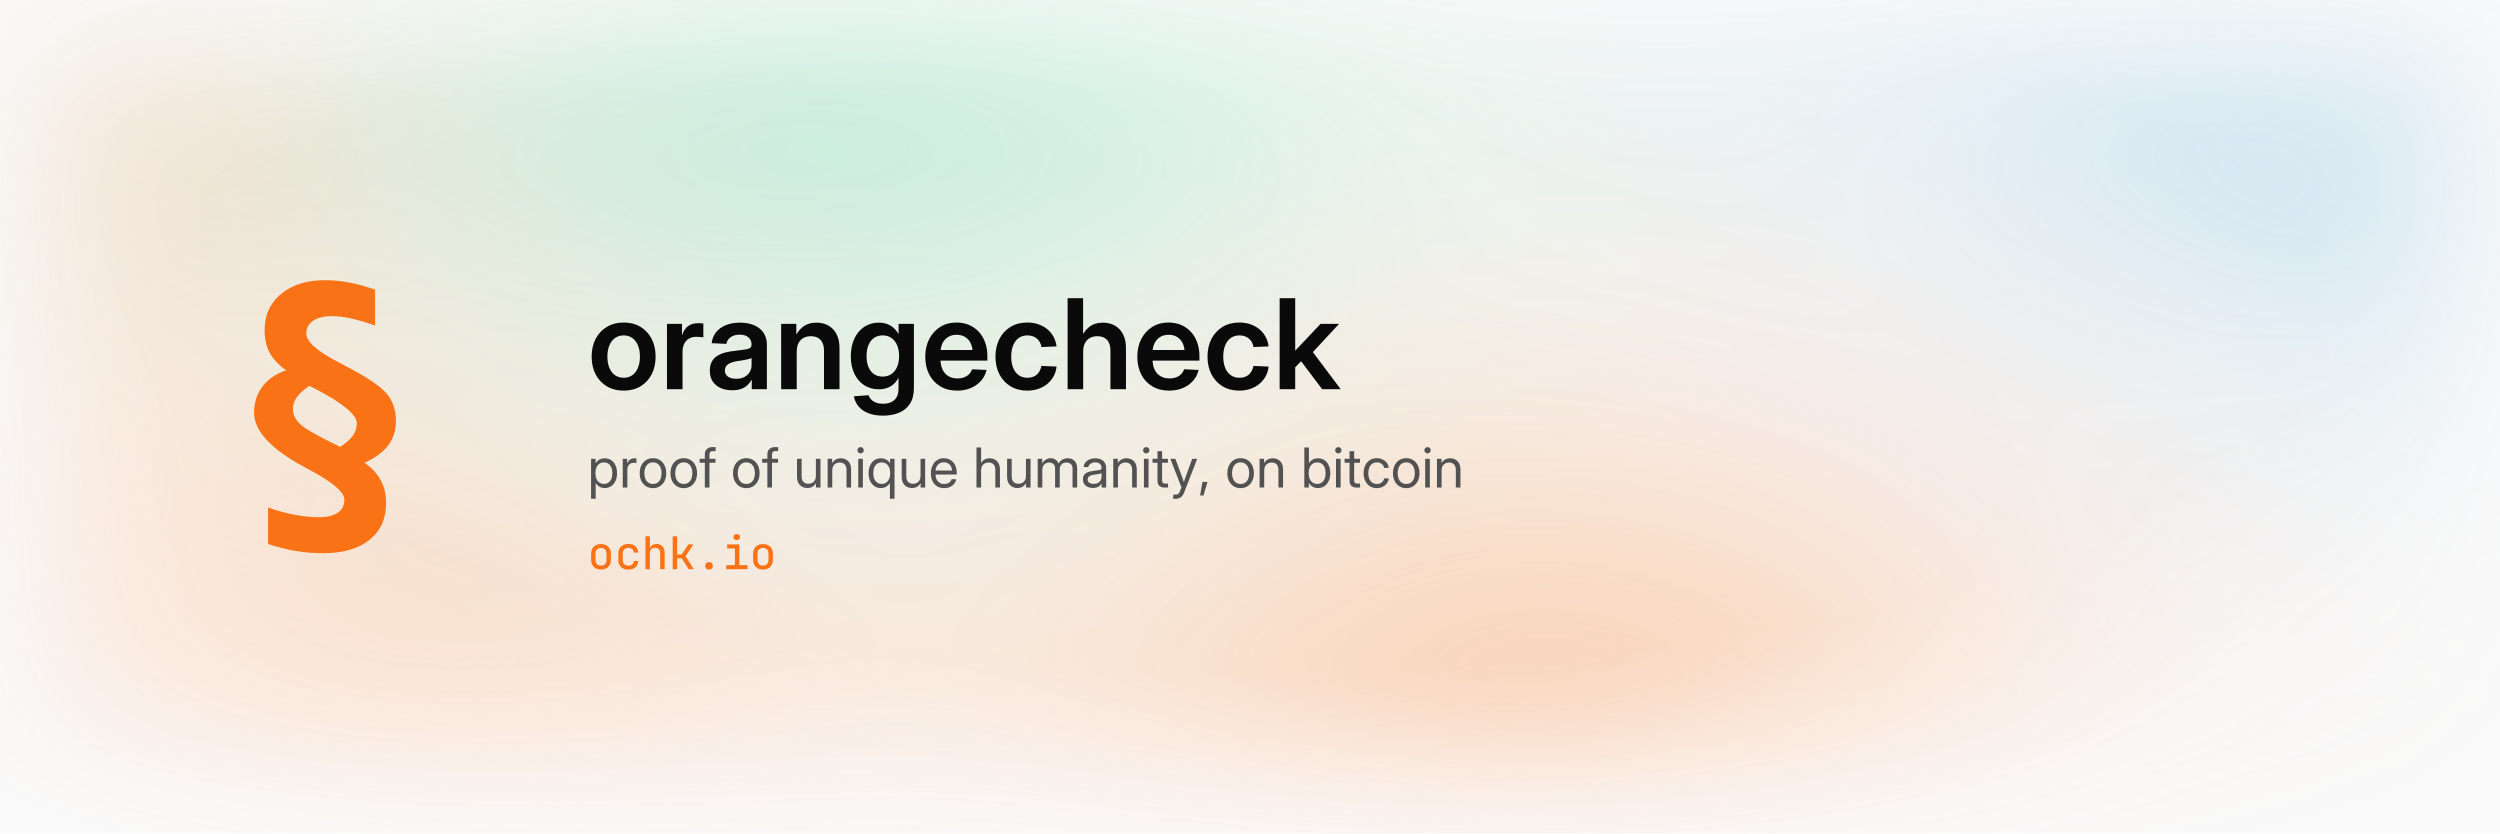
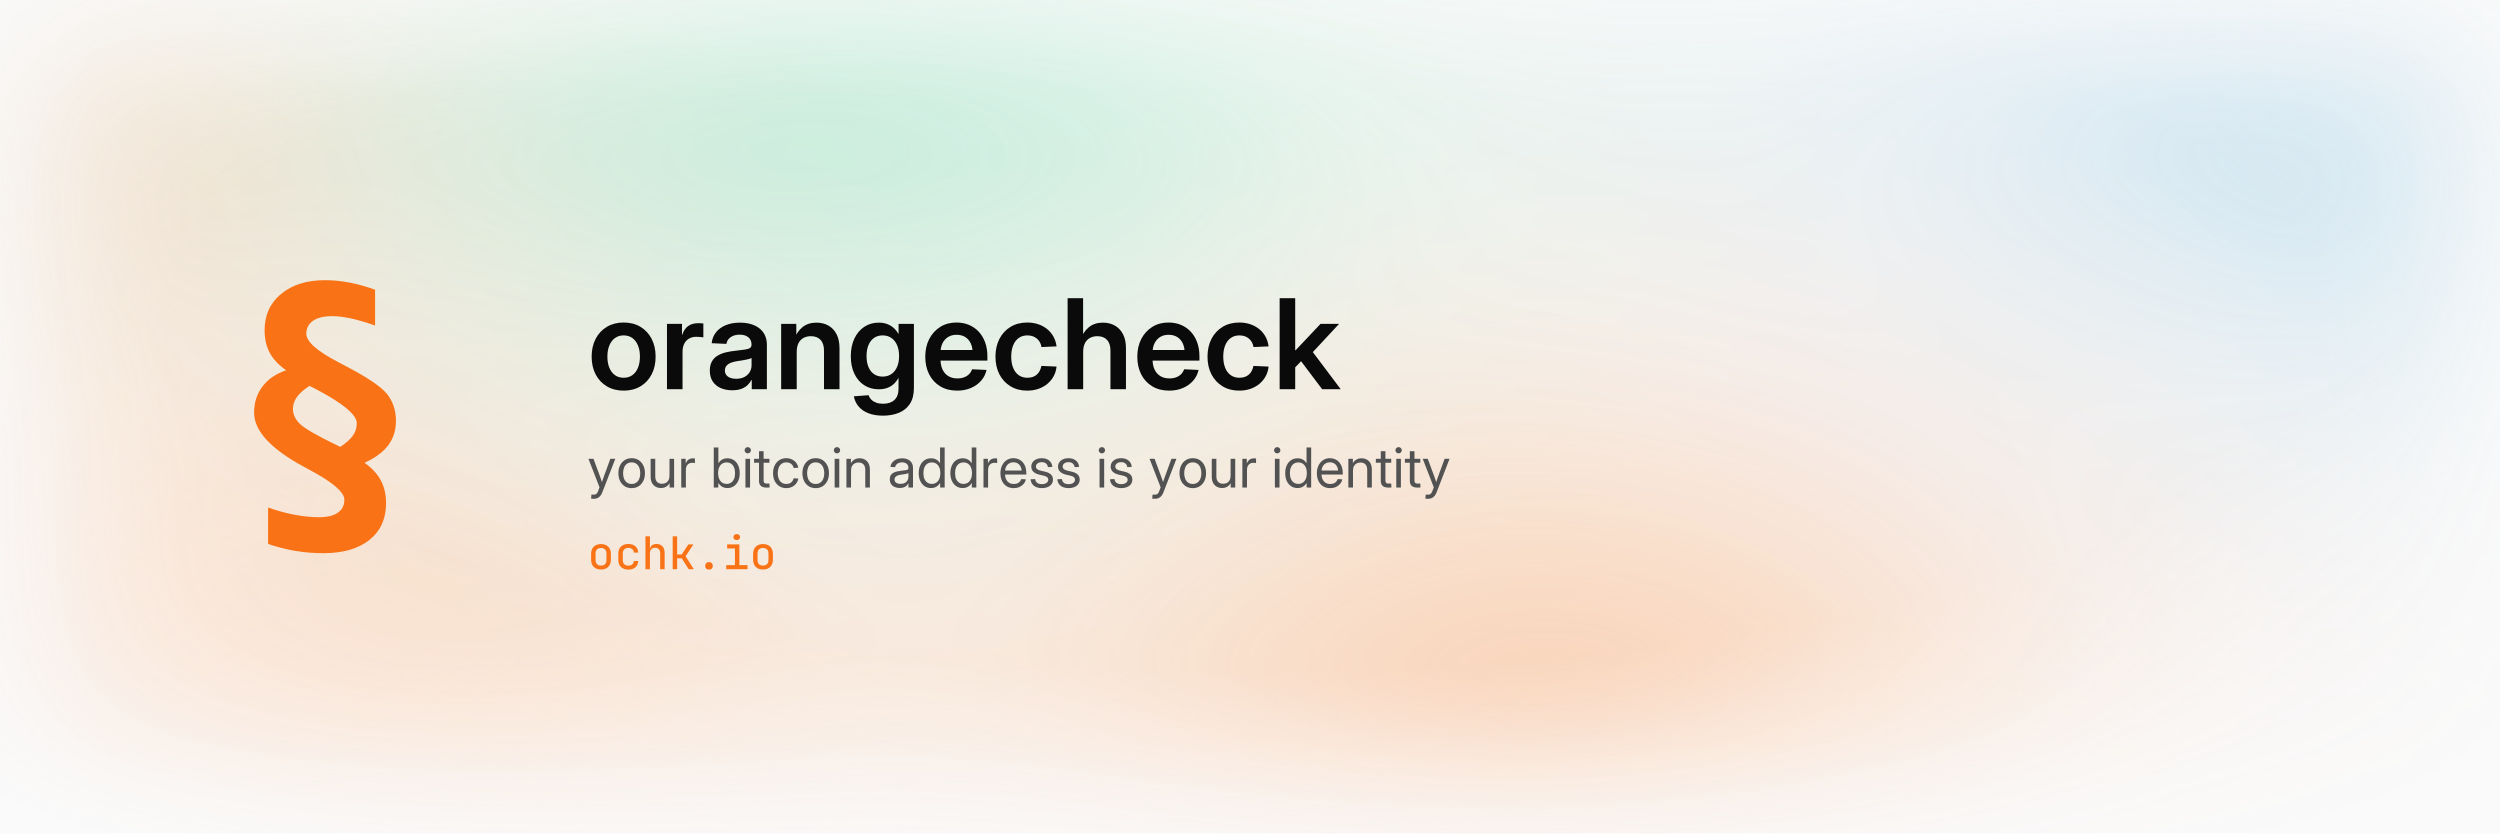
<svg xmlns="http://www.w3.org/2000/svg" width="1500" height="500" viewBox="0 0 1500 500" role="img" aria-label="orangecheck — x-header banner (orangecheck/light)">
  <rect width="1500" height="500" fill="#fafafa" />
  <filter id="aublur" x="-20%" y="-20%" width="140%" height="140%">
    <feGaussianBlur stdDeviation="60.0" />
  </filter>
  <mask id="aumask">
    <rect width="1500" height="500" fill="url(#aufade)" />
  </mask>
  <defs>
    <radialGradient id="au0" cx="50%" cy="50%" r="50%">
      <stop offset="0%" stop-color="#f97316" stop-opacity="0.95" />
      <stop offset="62%" stop-color="#f97316" stop-opacity="0.18" />
      <stop offset="100%" stop-color="#f97316" stop-opacity="0" />
    </radialGradient>
    <radialGradient id="au1" cx="50%" cy="50%" r="50%">
      <stop offset="0%" stop-color="#34c98a" stop-opacity="0.95" />
      <stop offset="62%" stop-color="#34c98a" stop-opacity="0.18" />
      <stop offset="100%" stop-color="#34c98a" stop-opacity="0" />
    </radialGradient>
    <radialGradient id="au2" cx="50%" cy="50%" r="50%">
      <stop offset="0%" stop-color="#3f9fd1" stop-opacity="0.95" />
      <stop offset="62%" stop-color="#3f9fd1" stop-opacity="0.18" />
      <stop offset="100%" stop-color="#3f9fd1" stop-opacity="0" />
    </radialGradient>
    <radialGradient id="au3" cx="50%" cy="50%" r="50%">
      <stop offset="0%" stop-color="#f97316" stop-opacity="0.95" />
      <stop offset="62%" stop-color="#f97316" stop-opacity="0.18" />
      <stop offset="100%" stop-color="#f97316" stop-opacity="0" />
    </radialGradient>
    <radialGradient id="au4" cx="50%" cy="50%" r="50%">
      <stop offset="0%" stop-color="#f97316" stop-opacity="0.95" />
      <stop offset="62%" stop-color="#f97316" stop-opacity="0.18" />
      <stop offset="100%" stop-color="#f97316" stop-opacity="0" />
    </radialGradient>
    <radialGradient id="aufade" cx="50%" cy="38%" r="78%">
      <stop offset="55%" stop-color="#fff" stop-opacity="1" />
      <stop offset="100%" stop-color="#fff" stop-opacity="0" />
    </radialGradient>
  </defs>
  <g opacity="0.4" filter="url(#aublur)" mask="url(#aumask)">
    <ellipse cx="-75.0" cy="-50.0" rx="690.0" ry="475.0" fill="url(#au0)" />
    <ellipse cx="510.0" cy="-25.0" rx="630.0" ry="450.0" fill="url(#au1)" />
    <ellipse cx="1470.0" cy="-40.0" rx="690.0" ry="475.0" fill="url(#au2)" />
    <ellipse cx="930.0" cy="475.0" rx="600.0" ry="425.0" fill="url(#au3)" />
    <ellipse cx="180.0" cy="510.0" rx="630.0" ry="425.0" fill="url(#au4)" />
  </g>
  <g transform="translate(90.0 145.0) scale(0.2051)" fill="#0a0a0a">
    <path d="M518 856Q463 820 438.5 785.5Q414 751 414 711Q414 657 462.5 613.0Q511 569 711 473Q766 509 790.5 543.5Q815 578 815 621Q815 702 550 840ZM930 1460V1235Q845 1265 779.0 1279.5Q713 1294 659 1294Q583 1294 540.5 1265.0Q498 1236 498 1184Q498 1109 701 1004Q720 994 729 989Q943 879 1002.0 808.5Q1061 738 1061 637Q1061 548 1013.5 484.0Q966 420 864 373Q934 323 966.5 261.5Q999 200 999 119Q999 -28 894.5 -111.5Q790 -195 604 -195Q515 -195 429.0 -180.5Q343 -166 258 -137V92Q343 62 424.0 46.5Q505 31 578 31Q655 31 696.0 59.5Q737 88 737 141Q737 211 523 326L512 332L486 346Q170 516 170 688Q170 782 222.0 851.5Q274 921 371 954Q300 1004 268.0 1064.0Q236 1124 236 1206Q236 1348 340.0 1434.0Q444 1520 616 1520Q690 1520 768.5 1505.0Q847 1490 930 1460Z" fill="#f97316" transform="translate(225.3457 820.5434) scale(0.465726 -0.465726)" />
  </g>
  <g fill="#0a0a0a">
    <path transform="translate(352.50 233.50) scale(0.03662 -0.03662)" d="M592 -24Q436 -24 317.50 46Q199 116 133.50 241.50Q68 367 68 533Q68 699 133.50 825Q199 951 317.50 1021.50Q436 1092 592 1092Q750 1092 867.50 1021.50Q985 951 1050.50 825Q1116 699 1116 533Q1116 367 1050.50 241.50Q985 116 867.50 46Q750 -24 592 -24ZM592 187Q676 187 735.50 230Q795 273 827 351Q859 429 859 533Q859 638 827 716Q795 794 735.50 837.50Q676 881 592 881Q510 881 450 837.50Q390 794 358 716Q326 638 326 533Q326 428 358 350.50Q390 273 449.50 230Q509 187 592 187Z" />
    <path transform="translate(395.90 233.50) scale(0.03662 -0.03662)" d="M117 0V1070H363V892H368Q397 984 462 1032.50Q527 1081 629 1081Q653 1081 675.50 1079.50Q698 1078 713 1076V849Q699 852 664.50 855Q630 858 594 858Q531 858 480.50 830Q430 802 401 747Q372 692 372 611V0Z" />
    <path transform="translate(423.29 233.50) scale(0.03662 -0.03662)" d="M438 -18Q332 -18 249.50 18Q167 54 119 125.50Q71 197 71 303Q71 394 105 453.50Q139 513 197.50 548.50Q256 584 331.50 602.50Q407 621 488 629Q586 640 644 648.50Q702 657 728 674Q754 691 754 727V734Q754 782 731 817.50Q708 853 665 873Q622 893 560 893Q498 893 451.50 873Q405 853 377 819Q349 785 343 742L101 753Q113 857 172.50 932Q232 1007 332 1048.50Q432 1090 564 1090Q662 1090 743 1066.50Q824 1043 883 997Q942 951 974 883Q1006 815 1006 726V0H758V150H752Q728 103 687 64.50Q646 26 585 4Q524 -18 438 -18ZM501 170Q583 170 639.50 200.50Q696 231 725.50 281.50Q755 332 755 393V512Q743 503 718.50 496Q694 489 661 482.50Q628 476 591.50 470Q555 464 519 459Q464 451 418.50 433.50Q373 416 345.50 385Q318 354 318 305Q318 263 341 232.50Q364 202 405 186Q446 170 501 170Z" />
    <path transform="translate(464.41 233.50) scale(0.03662 -0.03662)" d="M372 610V0H117V1070H365L366 799H323Q373 941 465.50 1015.50Q558 1090 695 1090Q807 1090 892 1041.50Q977 993 1025 900Q1073 807 1073 671V0H819V631Q819 747 762.50 807.50Q706 868 604 868Q538 868 485 840.50Q432 813 402 755.50Q372 698 372 610Z" />
    <path transform="translate(507.99 233.50) scale(0.03662 -0.03662)" d="M597 -434Q459 -434 358 -395Q257 -356 196.50 -284.50Q136 -213 118 -117L360 -99Q373 -141 405 -172.50Q437 -204 485 -221.50Q533 -239 597 -239Q716 -239 783 -176.50Q850 -114 850 6V179H845Q814 122 768.50 81.50Q723 41 662.50 19.50Q602 -2 526 -2Q391 -2 287.50 65Q184 132 126 254Q68 376 68 539Q68 705 126.50 829Q185 953 288.50 1021.50Q392 1090 526 1090Q601 1090 662 1067.50Q723 1045 769.50 1004Q816 963 847 907H851V1070H1102V21Q1102 -140 1036.50 -240Q971 -340 856.50 -387Q742 -434 597 -434ZM589 206Q672 206 732.50 247Q793 288 826 364Q859 440 859 542Q859 645 826.50 721Q794 797 733 839Q672 881 589 881Q509 881 450 840.50Q391 800 358.50 724.50Q326 649 326 542Q326 436 358.50 360.50Q391 285 450 245.50Q509 206 589 206Z" />
    <path transform="translate(552.67 233.50) scale(0.03662 -0.03662)" d="M590 -24Q430 -24 312.50 47Q195 118 131.50 243.50Q68 369 68 532Q68 696 133 822Q198 948 313 1020Q428 1092 578 1092Q690 1092 782.50 1053.50Q875 1015 943 942.50Q1011 870 1048.50 768Q1086 666 1086 539V468H174V642H958L844 594Q844 685 812.50 751.50Q781 818 722 854.50Q663 891 581 891Q500 891 441 854Q382 817 350 751.50Q318 686 318 598V486Q318 392 351 322Q384 252 446 214Q508 176 595 176Q657 176 705.50 194.50Q754 213 787 247Q820 281 835 326L1072 315Q1050 215 983 138.50Q916 62 815 19Q714 -24 590 -24Z" />
    <path transform="translate(594.79 233.50) scale(0.03662 -0.03662)" d="M589 -24Q433 -24 315.50 46.50Q198 117 133 242.50Q68 368 68 533Q68 698 133 824Q198 950 315.50 1021Q433 1092 589 1092Q687 1092 770 1063.50Q853 1035 916.50 983Q980 931 1019 859.50Q1058 788 1069 701L822 690Q815 733 796 768Q777 803 747.50 828Q718 853 679 867Q640 881 592 881Q507 881 447.50 837.50Q388 794 357 716Q326 638 326 533Q326 429 357 351Q388 273 447.50 230Q507 187 592 187Q641 187 679.50 200.50Q718 214 746.50 239.50Q775 265 793.50 301Q812 337 821 381L1069 370Q1060 283 1021 211.50Q982 140 918.50 87Q855 34 771 5Q687 -24 589 -24Z" />
    <path transform="translate(636.28 233.50) scale(0.03662 -0.03662)" d="M372 610V0H117V1490H371V799H323Q373 941 465.50 1015.50Q558 1090 695 1090Q807 1090 892 1041.50Q977 993 1025 900Q1073 807 1073 671V0H819V631Q819 747 762.50 807.50Q706 868 604 868Q538 868 485 840.50Q432 813 402 755.50Q372 698 372 610Z" />
    <path transform="translate(679.89 233.50) scale(0.03662 -0.03662)" d="M590 -24Q430 -24 312.50 47Q195 118 131.50 243.50Q68 369 68 532Q68 696 133 822Q198 948 313 1020Q428 1092 578 1092Q690 1092 782.50 1053.50Q875 1015 943 942.50Q1011 870 1048.50 768Q1086 666 1086 539V468H174V642H958L844 594Q844 685 812.50 751.50Q781 818 722 854.50Q663 891 581 891Q500 891 441 854Q382 817 350 751.50Q318 686 318 598V486Q318 392 351 322Q384 252 446 214Q508 176 595 176Q657 176 705.50 194.50Q754 213 787 247Q820 281 835 326L1072 315Q1050 215 983 138.50Q916 62 815 19Q714 -24 590 -24Z" />
    <path transform="translate(722.01 233.50) scale(0.03662 -0.03662)" d="M589 -24Q433 -24 315.50 46.50Q198 117 133 242.50Q68 368 68 533Q68 698 133 824Q198 950 315.50 1021Q433 1092 589 1092Q687 1092 770 1063.50Q853 1035 916.50 983Q980 931 1019 859.50Q1058 788 1069 701L822 690Q815 733 796 768Q777 803 747.50 828Q718 853 679 867Q640 881 592 881Q507 881 447.50 837.50Q388 794 357 716Q326 638 326 533Q326 429 357 351Q388 273 447.50 230Q507 187 592 187Q641 187 679.50 200.50Q718 214 746.50 239.50Q775 265 793.50 301Q812 337 821 381L1069 370Q1060 283 1021 211.50Q982 140 918.50 87Q855 34 771 5Q687 -24 589 -24Z" />
    <path transform="translate(763.50 233.50) scale(0.03662 -0.03662)" d="M350 335V637H378L787 1070H1091L600 542H549ZM117 0V1490H372V0ZM813 0 447 486 618 664 1117 0Z" />
  </g>
  <g fill="#525252">
-     <path transform="translate(352.50 292.50) scale(0.01611 -0.01611)" d="M133 -418V1070H301V909H307Q338 961 386 1001.50Q434 1042 498 1065Q562 1088 639 1088Q777 1088 881 1019Q985 950 1042.50 825Q1100 700 1100 534Q1100 369 1042.50 244Q985 119 881 49Q777 -21 639 -21Q562 -21 500.50 2.50Q439 26 391.50 67.50Q344 109 310 163H305V-418ZM613 134Q708 134 778 181.50Q848 229 887 318.50Q926 408 926 535Q926 662 887 751Q848 840 778 887Q708 934 613 934Q514 934 442 884.50Q370 835 332 745.50Q294 656 294 535Q294 415 332.50 324.50Q371 234 442.50 184Q514 134 613 134Z" />
-     <path transform="translate(371.50 292.50) scale(0.01611 -0.01611)" d="M133 0V1070H298V902H304Q333 985 399.50 1035.50Q466 1086 566 1086Q588 1086 609 1084Q630 1082 642 1080V908Q632 911 603 915.50Q574 920 537 920Q474 920 421 891.50Q368 863 336.50 805.50Q305 748 305 661V0Z" />
-     <path transform="translate(382.54 292.50) scale(0.01611 -0.01611)" d="M573 -24Q426 -24 314.50 47Q203 118 141 243Q79 368 79 532Q79 697 141 823Q203 949 314.50 1020.50Q426 1092 573 1092Q722 1092 833 1020.50Q944 949 1006 823Q1068 697 1068 532Q1068 368 1006 243Q944 118 833 47Q722 -24 573 -24ZM573 132Q676 132 747.50 183Q819 234 856.50 324.50Q894 415 894 532Q894 651 856.50 741.50Q819 832 747.50 884Q676 936 573 936Q471 936 399.50 884.50Q328 833 291 742Q254 651 254 532Q254 414 291 324Q328 234 399.50 183Q471 132 573 132Z" />
-     <path transform="translate(401.02 292.50) scale(0.01611 -0.01611)" d="M573 -24Q426 -24 314.50 47Q203 118 141 243Q79 368 79 532Q79 697 141 823Q203 949 314.50 1020.50Q426 1092 573 1092Q722 1092 833 1020.50Q944 949 1006 823Q1068 697 1068 532Q1068 368 1006 243Q944 118 833 47Q722 -24 573 -24ZM573 132Q676 132 747.50 183Q819 234 856.50 324.50Q894 415 894 532Q894 651 856.50 741.50Q819 832 747.50 884Q676 936 573 936Q471 936 399.50 884.50Q328 833 291 742Q254 651 254 532Q254 414 291 324Q328 234 399.50 183Q471 132 573 132Z" />
-     <path transform="translate(419.50 292.50) scale(0.01611 -0.01611)" d="M607 1070V922H16V1070ZM211 0V1249Q211 1330 247.50 1387Q284 1444 349 1475Q414 1506 498 1506Q540 1506 573 1503.50Q606 1501 618 1499L607 1351Q597 1352 567.50 1353.50Q538 1355 515 1355Q445 1355 414 1323Q383 1291 383 1220V0Z" />
-     <path transform="translate(438.54 292.50) scale(0.01611 -0.01611)" d="M573 -24Q426 -24 314.50 47Q203 118 141 243Q79 368 79 532Q79 697 141 823Q203 949 314.50 1020.50Q426 1092 573 1092Q722 1092 833 1020.50Q944 949 1006 823Q1068 697 1068 532Q1068 368 1006 243Q944 118 833 47Q722 -24 573 -24ZM573 132Q676 132 747.50 183Q819 234 856.50 324.50Q894 415 894 532Q894 651 856.50 741.50Q819 832 747.50 884Q676 936 573 936Q471 936 399.50 884.50Q328 833 291 742Q254 651 254 532Q254 414 291 324Q328 234 399.50 183Q471 132 573 132Z" />
-     <path transform="translate(457.03 292.50) scale(0.01611 -0.01611)" d="M607 1070V922H16V1070ZM211 0V1249Q211 1330 247.50 1387Q284 1444 349 1475Q414 1506 498 1506Q540 1506 573 1503.50Q606 1501 618 1499L607 1351Q597 1352 567.50 1353.50Q538 1355 515 1355Q445 1355 414 1323Q383 1291 383 1220V0Z" />
-     <path transform="translate(476.07 292.50) scale(0.01611 -0.01611)" d="M519 -19Q412 -19 324 27.50Q236 74 184.50 168Q133 262 133 402V1070H305V414Q305 279 371.50 209Q438 139 556 139Q634 139 697 170.50Q760 202 797.50 269.50Q835 337 835 440V1070H1007V0H839V259H882Q830 114 737 47.50Q644 -19 519 -19Z" />
-     <path transform="translate(494.44 292.50) scale(0.01611 -0.01611)" d="M305 630V0H133V1070H301V810H258Q310 956 403 1022Q496 1088 621 1088Q729 1088 816.50 1041.50Q904 995 955.50 902Q1007 809 1007 668V0H835V655Q835 791 769 861Q703 931 584 931Q507 931 443.50 899Q380 867 342.50 800.50Q305 734 305 630Z" />
-     <path transform="translate(512.81 292.50) scale(0.01611 -0.01611)" d="M133 0V1070H305V0ZM220 1271Q171 1271 136.50 1305Q102 1339 102 1387Q102 1436 136.50 1470Q171 1504 219 1504Q269 1504 303.50 1470Q338 1436 338 1387Q338 1339 303.50 1305Q269 1271 220 1271Z" />
-     <path transform="translate(519.87 292.50) scale(0.01611 -0.01611)" d="M1046 -418H874V163H869Q836 109 788.50 67.50Q741 26 679.50 2.50Q618 -21 540 -21Q403 -21 298.50 49Q194 119 136.50 244Q79 369 79 534Q79 700 137 825Q195 950 299 1019Q403 1088 541 1088Q619 1088 682.50 1065Q746 1042 794 1001.50Q842 961 872 909H878V1070H1046ZM567 134Q666 134 737.50 184Q809 234 847 324.50Q885 415 885 535Q885 656 847 745.50Q809 835 737.50 884.50Q666 934 567 934Q472 934 401.50 887Q331 840 292.50 751Q254 662 254 535Q254 408 293 318.50Q332 229 402.50 181.50Q473 134 567 134Z" />
-     <path transform="translate(538.87 292.50) scale(0.01611 -0.01611)" d="M519 -19Q412 -19 324 27.50Q236 74 184.50 168Q133 262 133 402V1070H305V414Q305 279 371.50 209Q438 139 556 139Q634 139 697 170.50Q760 202 797.50 269.50Q835 337 835 440V1070H1007V0H839V259H882Q830 114 737 47.50Q644 -19 519 -19Z" />
-     <path transform="translate(557.24 292.50) scale(0.01611 -0.01611)" d="M577 -24Q420 -24 309 47Q198 118 138.50 243.50Q79 369 79 531Q79 695 140.50 821Q202 947 311 1019.50Q420 1092 563 1092Q668 1092 756 1054Q844 1016 908.50 944Q973 872 1008.50 769.50Q1044 667 1044 536V483H176V631H949L873 578Q873 687 835.50 768Q798 849 728.50 893.50Q659 938 563 938Q467 938 397 893Q327 848 288.50 768.50Q250 689 250 585V506Q250 394 289 309.50Q328 225 401 178Q474 131 577 131Q650 131 706.50 153.50Q763 176 800.50 217.50Q838 259 855 314L1026 304Q1005 206 942 132.50Q879 59 785.50 17.50Q692 -24 577 -24Z" />
-     <path transform="translate(583.74 292.50) scale(0.01611 -0.01611)" d="M305 630V0H133V1490H305V810H258Q310 956 403 1022Q496 1088 621 1088Q729 1088 816.50 1041.50Q904 995 955.50 902Q1007 809 1007 668V0H835V655Q835 791 769 861Q703 931 584 931Q507 931 443.50 899Q380 867 342.50 800.50Q305 734 305 630Z" />
-     <path transform="translate(602.11 292.50) scale(0.01611 -0.01611)" d="M519 -19Q412 -19 324 27.50Q236 74 184.50 168Q133 262 133 402V1070H305V414Q305 279 371.50 209Q438 139 556 139Q634 139 697 170.50Q760 202 797.50 269.50Q835 337 835 440V1070H1007V0H839V259H882Q830 114 737 47.50Q644 -19 519 -19Z" />
-     <path transform="translate(620.48 292.50) scale(0.01611 -0.01611)" d="M133 0V1070H301V846H282Q311 926 361.50 980Q412 1034 477 1062Q542 1090 614 1090Q738 1090 822 1018.50Q906 947 927 846H895Q917 915 967 970Q1017 1025 1089.50 1057.50Q1162 1090 1250 1090Q1347 1090 1427 1048Q1507 1006 1554.50 921Q1602 836 1602 706V0H1430V705Q1430 827 1361 879.50Q1292 932 1201 932Q1125 932 1069.50 900Q1014 868 984 812.50Q954 757 954 685V0H781V723Q781 817 718 874.50Q655 932 559 932Q493 932 435 901Q377 870 341 809Q305 748 305 657V0Z" />
-     <path transform="translate(648.44 292.50) scale(0.01611 -0.01611)" d="M453 -18Q348 -18 264 19Q180 56 131 128.50Q82 201 82 307Q82 399 118 457Q154 515 214.50 547.50Q275 580 351 597Q427 614 506 624Q606 638 665.50 645Q725 652 750.50 668.50Q776 685 776 725V734Q776 795 749 840Q722 885 669.50 911Q617 937 542 937Q468 937 411 912Q354 887 320.50 846Q287 805 279 756L106 768Q120 866 179 937.50Q238 1009 331.50 1048.50Q425 1088 541 1088Q625 1088 699 1066Q773 1044 828.50 999Q884 954 915.50 887Q947 820 947 730V0H777V150H771Q752 112 714 73Q676 34 612.50 8Q549 -18 453 -18ZM479 135Q582 135 648 173Q714 211 745 271.50Q776 332 776 401V538Q766 528 737 519.50Q708 511 667.50 503.50Q627 496 582.50 489Q538 482 498 477Q436 469 381 449.50Q326 430 292 394Q258 358 258 297Q258 246 285 210Q312 174 362 154.50Q412 135 479 135Z" />
-     <path transform="translate(665.84 292.50) scale(0.01611 -0.01611)" d="M305 630V0H133V1070H301V810H258Q310 956 403 1022Q496 1088 621 1088Q729 1088 816.50 1041.50Q904 995 955.50 902Q1007 809 1007 668V0H835V655Q835 791 769 861Q703 931 584 931Q507 931 443.50 899Q380 867 342.50 800.50Q305 734 305 630Z" />
-     <path transform="translate(684.21 292.50) scale(0.01611 -0.01611)" d="M133 0V1070H305V0ZM220 1271Q171 1271 136.50 1305Q102 1339 102 1387Q102 1436 136.50 1470Q171 1504 219 1504Q269 1504 303.50 1470Q338 1436 338 1387Q338 1339 303.50 1305Q269 1271 220 1271Z" />
-     <path transform="translate(691.27 292.50) scale(0.01611 -0.01611)" d="M589 1070V922H16V1070ZM200 1353H372V264Q372 199 398.50 172.50Q425 146 491 146Q513 146 539.50 147Q566 148 588 149L596 1Q570 -1 538 -2Q506 -3 478 -3Q340 -3 270 60Q200 123 200 246Z" />
-     <path transform="translate(701.64 292.50) scale(0.01611 -0.01611)" d="M135 -415 146 -264 231 -265Q269 -268 298.50 -256Q328 -244 352.50 -214Q377 -184 396 -132L448 6L35 1070H222L452 450Q483 367 510 285.50Q537 204 563 123H513Q539 204 566.50 286Q594 368 624 450L851 1070H1036L548 -190Q518 -265 474 -316Q430 -367 372.50 -393.50Q315 -420 246 -420Q215 -420 187 -418.50Q159 -417 135 -415Z" />
-     <path transform="translate(718.90 292.50) scale(0.01611 -0.01611)" d="M72 -298 160 208H347L199 -298Z" />
-     <path transform="translate(735.13 292.50) scale(0.01611 -0.01611)" d="M573 -24Q426 -24 314.50 47Q203 118 141 243Q79 368 79 532Q79 697 141 823Q203 949 314.50 1020.50Q426 1092 573 1092Q722 1092 833 1020.50Q944 949 1006 823Q1068 697 1068 532Q1068 368 1006 243Q944 118 833 47Q722 -24 573 -24ZM573 132Q676 132 747.50 183Q819 234 856.50 324.50Q894 415 894 532Q894 651 856.50 741.50Q819 832 747.50 884Q676 936 573 936Q471 936 399.50 884.50Q328 833 291 742Q254 651 254 532Q254 414 291 324Q328 234 399.50 183Q471 132 573 132Z" />
-     <path transform="translate(753.61 292.50) scale(0.01611 -0.01611)" d="M305 630V0H133V1070H301V810H258Q310 956 403 1022Q496 1088 621 1088Q729 1088 816.50 1041.50Q904 995 955.50 902Q1007 809 1007 668V0H835V655Q835 791 769 861Q703 931 584 931Q507 931 443.50 899Q380 867 342.50 800.50Q305 734 305 630Z" />
-     <path transform="translate(780.45 292.50) scale(0.01611 -0.01611)" d="M639 -21Q562 -21 499.50 2.50Q437 26 389 67.50Q341 109 307 163H301V0H133V1490H305V909H310Q341 961 388 1001.50Q435 1042 498.50 1065Q562 1088 639 1088Q777 1088 881 1019Q985 950 1042.50 825Q1100 700 1100 534Q1100 369 1042.50 244Q985 119 881 49Q777 -21 639 -21ZM613 134Q708 134 778 181.50Q848 229 887 318.50Q926 408 926 535Q926 662 887 751Q848 840 778 887Q708 934 613 934Q514 934 442 884.50Q370 835 332 745.50Q294 656 294 535Q294 415 332.50 324.50Q371 234 442.50 184Q514 134 613 134Z" />
-     <path transform="translate(799.45 292.50) scale(0.01611 -0.01611)" d="M133 0V1070H305V0ZM220 1271Q171 1271 136.50 1305Q102 1339 102 1387Q102 1436 136.50 1470Q171 1504 219 1504Q269 1504 303.50 1470Q338 1436 338 1387Q338 1339 303.50 1305Q269 1271 220 1271Z" />
-     <path transform="translate(806.51 292.50) scale(0.01611 -0.01611)" d="M589 1070V922H16V1070ZM200 1353H372V264Q372 199 398.50 172.50Q425 146 491 146Q513 146 539.50 147Q566 148 588 149L596 1Q570 -1 538 -2Q506 -3 478 -3Q340 -3 270 60Q200 123 200 246Z" />
-     <path transform="translate(816.88 292.50) scale(0.01611 -0.01611)" d="M573 -24Q426 -24 314.50 47Q203 118 141 243Q79 368 79 532Q79 697 141 823Q203 949 314.50 1020.50Q426 1092 573 1092Q661 1092 736.50 1065.50Q812 1039 871 992Q930 945 968 880Q1006 815 1020 737L848 726Q838 772 815.50 810.50Q793 849 758 877Q723 905 677 920.50Q631 936 573 936Q471 936 399.50 884.50Q328 833 291 742Q254 651 254 532Q254 414 291 324Q328 234 399.50 183Q471 132 573 132Q632 132 677.50 147Q723 162 756 190Q789 218 812 257Q835 296 847 344L1021 333Q1008 256 969.50 190.50Q931 125 871.50 77Q812 29 736.50 2.50Q661 -24 573 -24Z" />
-     <path transform="translate(834.50 292.50) scale(0.01611 -0.01611)" d="M573 -24Q426 -24 314.50 47Q203 118 141 243Q79 368 79 532Q79 697 141 823Q203 949 314.50 1020.50Q426 1092 573 1092Q722 1092 833 1020.50Q944 949 1006 823Q1068 697 1068 532Q1068 368 1006 243Q944 118 833 47Q722 -24 573 -24ZM573 132Q676 132 747.50 183Q819 234 856.50 324.50Q894 415 894 532Q894 651 856.50 741.50Q819 832 747.50 884Q676 936 573 936Q471 936 399.50 884.50Q328 833 291 742Q254 651 254 532Q254 414 291 324Q328 234 399.50 183Q471 132 573 132Z" />
-     <path transform="translate(852.98 292.50) scale(0.01611 -0.01611)" d="M133 0V1070H305V0ZM220 1271Q171 1271 136.50 1305Q102 1339 102 1387Q102 1436 136.50 1470Q171 1504 219 1504Q269 1504 303.50 1470Q338 1436 338 1387Q338 1339 303.50 1305Q269 1271 220 1271Z" />
-     <path transform="translate(860.04 292.50) scale(0.01611 -0.01611)" d="M305 630V0H133V1070H301V810H258Q310 956 403 1022Q496 1088 621 1088Q729 1088 816.50 1041.50Q904 995 955.50 902Q1007 809 1007 668V0H835V655Q835 791 769 861Q703 931 584 931Q507 931 443.50 899Q380 867 342.50 800.50Q305 734 305 630Z" />
+     <path transform="translate(352.50 292.50) scale(0.01611 -0.01611)" d="M135 -415 146 -264 231 -265Q269 -268 298.50 -256Q328 -244 352.50 -214Q377 -184 396 -132L448 6L35 1070H222L452 450Q483 367 510 285.50Q537 204 563 123H513Q539 204 566.50 286Q594 368 624 450L851 1070H1036L548 -190Q518 -265 474 -316Q430 -367 372.50 -393.50Q315 -420 246 -420Q215 -420 187 -418.50Q159 -417 135 -415Z" />
+     <path transform="translate(369.76 292.50) scale(0.01611 -0.01611)" d="M573 -24Q426 -24 314.50 47Q203 118 141 243Q79 368 79 532Q79 697 141 823Q203 949 314.50 1020.50Q426 1092 573 1092Q722 1092 833 1020.50Q944 949 1006 823Q1068 697 1068 532Q1068 368 1006 243Q944 118 833 47Q722 -24 573 -24ZM573 132Q676 132 747.50 183Q819 234 856.50 324.50Q894 415 894 532Q894 651 856.50 741.50Q819 832 747.50 884Q676 936 573 936Q471 936 399.50 884.50Q328 833 291 742Q254 651 254 532Q254 414 291 324Q328 234 399.50 183Q471 132 573 132Z" />
+     <path transform="translate(388.24 292.50) scale(0.01611 -0.01611)" d="M519 -19Q412 -19 324 27.50Q236 74 184.50 168Q133 262 133 402V1070H305V414Q305 279 371.50 209Q438 139 556 139Q634 139 697 170.50Q760 202 797.50 269.50Q835 337 835 440V1070H1007V0H839V259H882Q830 114 737 47.50Q644 -19 519 -19Z" />
+     <path transform="translate(406.61 292.50) scale(0.01611 -0.01611)" d="M133 0V1070H298V902H304Q333 985 399.50 1035.50Q466 1086 566 1086Q588 1086 609 1084Q630 1082 642 1080V908Q632 911 603 915.50Q574 920 537 920Q474 920 421 891.50Q368 863 336.50 805.50Q305 748 305 661V0Z" />
+     <path transform="translate(426.12 292.50) scale(0.01611 -0.01611)" d="M639 -21Q562 -21 499.50 2.50Q437 26 389 67.50Q341 109 307 163H301V0H133V1490H305V909H310Q341 961 388 1001.50Q435 1042 498.50 1065Q562 1088 639 1088Q777 1088 881 1019Q985 950 1042.50 825Q1100 700 1100 534Q1100 369 1042.50 244Q985 119 881 49Q777 -21 639 -21ZM613 134Q708 134 778 181.50Q848 229 887 318.50Q926 408 926 535Q926 662 887 751Q848 840 778 887Q708 934 613 934Q514 934 442 884.50Q370 835 332 745.50Q294 656 294 535Q294 415 332.50 324.50Q371 234 442.50 184Q514 134 613 134Z" />
+     <path transform="translate(445.12 292.50) scale(0.01611 -0.01611)" d="M133 0V1070H305V0ZM220 1271Q171 1271 136.50 1305Q102 1339 102 1387Q102 1436 136.50 1470Q171 1504 219 1504Q269 1504 303.50 1470Q338 1436 338 1387Q338 1339 303.50 1305Q269 1271 220 1271Z" />
+     <path transform="translate(452.18 292.50) scale(0.01611 -0.01611)" d="M589 1070V922H16V1070ZM200 1353H372V264Q372 199 398.50 172.50Q425 146 491 146Q513 146 539.50 147Q566 148 588 149L596 1Q570 -1 538 -2Q506 -3 478 -3Q340 -3 270 60Q200 123 200 246Z" />
+     <path transform="translate(462.55 292.50) scale(0.01611 -0.01611)" d="M573 -24Q426 -24 314.50 47Q203 118 141 243Q79 368 79 532Q79 697 141 823Q203 949 314.50 1020.50Q426 1092 573 1092Q661 1092 736.50 1065.50Q812 1039 871 992Q930 945 968 880Q1006 815 1020 737L848 726Q838 772 815.50 810.50Q793 849 758 877Q723 905 677 920.50Q631 936 573 936Q471 936 399.50 884.50Q328 833 291 742Q254 651 254 532Q254 414 291 324Q328 234 399.50 183Q471 132 573 132Q632 132 677.50 147Q723 162 756 190Q789 218 812 257Q835 296 847 344L1021 333Q1008 256 969.50 190.50Q931 125 871.50 77Q812 29 736.50 2.50Q661 -24 573 -24Z" />
+     <path transform="translate(480.17 292.50) scale(0.01611 -0.01611)" d="M573 -24Q426 -24 314.50 47Q203 118 141 243Q79 368 79 532Q79 697 141 823Q203 949 314.50 1020.50Q426 1092 573 1092Q722 1092 833 1020.50Q944 949 1006 823Q1068 697 1068 532Q1068 368 1006 243Q944 118 833 47Q722 -24 573 -24ZM573 132Q676 132 747.50 183Q819 234 856.50 324.50Q894 415 894 532Q894 651 856.50 741.50Q819 832 747.50 884Q676 936 573 936Q471 936 399.50 884.50Q328 833 291 742Q254 651 254 532Q254 414 291 324Q328 234 399.50 183Q471 132 573 132Z" />
+     <path transform="translate(498.65 292.50) scale(0.01611 -0.01611)" d="M133 0V1070H305V0ZM220 1271Q171 1271 136.50 1305Q102 1339 102 1387Q102 1436 136.50 1470Q171 1504 219 1504Q269 1504 303.50 1470Q338 1436 338 1387Q338 1339 303.50 1305Q269 1271 220 1271Z" />
+     <path transform="translate(505.71 292.50) scale(0.01611 -0.01611)" d="M305 630V0H133V1070H301V810H258Q310 956 403 1022Q496 1088 621 1088Q729 1088 816.50 1041.50Q904 995 955.50 902Q1007 809 1007 668V0H835V655Q835 791 769 861Q703 931 584 931Q507 931 443.50 899Q380 867 342.50 800.50Q305 734 305 630Z" />
+     <path transform="translate(532.55 292.50) scale(0.01611 -0.01611)" d="M453 -18Q348 -18 264 19Q180 56 131 128.50Q82 201 82 307Q82 399 118 457Q154 515 214.50 547.50Q275 580 351 597Q427 614 506 624Q606 638 665.50 645Q725 652 750.50 668.50Q776 685 776 725V734Q776 795 749 840Q722 885 669.50 911Q617 937 542 937Q468 937 411 912Q354 887 320.50 846Q287 805 279 756L106 768Q120 866 179 937.50Q238 1009 331.50 1048.50Q425 1088 541 1088Q625 1088 699 1066Q773 1044 828.50 999Q884 954 915.50 887Q947 820 947 730V0H777V150H771Q752 112 714 73Q676 34 612.50 8Q549 -18 453 -18ZM479 135Q582 135 648 173Q714 211 745 271.50Q776 332 776 401V538Q766 528 737 519.50Q708 511 667.50 503.50Q627 496 582.50 489Q538 482 498 477Q436 469 381 449.50Q326 430 292 394Q258 358 258 297Q258 246 285 210Q312 174 362 154.50Q412 135 479 135Z" />
+     <path transform="translate(549.95 292.50) scale(0.01611 -0.01611)" d="M540 -21Q403 -21 298.50 49Q194 119 136.50 244Q79 369 79 534Q79 700 137 825Q195 950 299 1019Q403 1088 541 1088Q619 1088 681.50 1065Q744 1042 791.50 1001.50Q839 961 869 909H874V1490H1046V0H878V163H872Q839 109 790.50 67.50Q742 26 680 2.50Q618 -21 540 -21ZM567 134Q666 134 737.50 184Q809 234 847 324.50Q885 415 885 535Q885 656 847 745.50Q809 835 737.50 884.50Q666 934 567 934Q472 934 401.50 887Q331 840 292.50 751Q254 662 254 535Q254 408 293 318.50Q332 229 402.50 181.50Q473 134 567 134Z" />
+     <path transform="translate(568.95 292.50) scale(0.01611 -0.01611)" d="M540 -21Q403 -21 298.50 49Q194 119 136.50 244Q79 369 79 534Q79 700 137 825Q195 950 299 1019Q403 1088 541 1088Q619 1088 681.50 1065Q744 1042 791.50 1001.50Q839 961 869 909H874V1490H1046V0H878V163H872Q839 109 790.50 67.50Q742 26 680 2.50Q618 -21 540 -21ZM567 134Q666 134 737.50 184Q809 234 847 324.50Q885 415 885 535Q885 656 847 745.50Q809 835 737.50 884.50Q666 934 567 934Q472 934 401.50 887Q331 840 292.50 751Q254 662 254 535Q254 408 293 318.50Q332 229 402.50 181.50Q473 134 567 134Z" />
+     <path transform="translate(587.95 292.50) scale(0.01611 -0.01611)" d="M133 0V1070H298V902H304Q333 985 399.50 1035.50Q466 1086 566 1086Q588 1086 609 1084Q630 1082 642 1080V908Q632 911 603 915.50Q574 920 537 920Q474 920 421 891.50Q368 863 336.50 805.50Q305 748 305 661V0Z" />
+     <path transform="translate(598.98 292.50) scale(0.01611 -0.01611)" d="M577 -24Q420 -24 309 47Q198 118 138.50 243.50Q79 369 79 531Q79 695 140.50 821Q202 947 311 1019.50Q420 1092 563 1092Q668 1092 756 1054Q844 1016 908.50 944Q973 872 1008.50 769.50Q1044 667 1044 536V483H176V631H949L873 578Q873 687 835.50 768Q798 849 728.50 893.50Q659 938 563 938Q467 938 397 893Q327 848 288.50 768.50Q250 689 250 585V506Q250 394 289 309.50Q328 225 401 178Q474 131 577 131Q650 131 706.50 153.50Q763 176 800.50 217.50Q838 259 855 314L1026 304Q1005 206 942 132.50Q879 59 785.50 17.50Q692 -24 577 -24Z" />
+     <path transform="translate(617.02 292.50) scale(0.01611 -0.01611)" d="M504 -24Q390 -24 298.50 12Q207 48 150 121.50Q93 195 83 306L252 315Q264 222 328 173.50Q392 125 500 125Q612 125 676.50 171.50Q741 218 741 288Q741 348 698 384.50Q655 421 581 438L408 478Q260 514 184.50 589Q109 664 109 780Q109 871 159 941.50Q209 1012 297 1052Q385 1092 499 1092Q610 1092 696 1052Q782 1012 833.50 939.50Q885 867 893 767L727 758Q721 837 662 890.50Q603 944 499 944Q402 944 342 897Q282 850 282 782Q282 722 326 685Q370 648 451 629L621 589Q773 553 844.50 480.50Q916 408 916 294Q916 196 862.50 124.50Q809 53 715.50 14.50Q622 -24 504 -24Z" />
+     <path transform="translate(633.06 292.50) scale(0.01611 -0.01611)" d="M504 -24Q390 -24 298.50 12Q207 48 150 121.50Q93 195 83 306L252 315Q264 222 328 173.50Q392 125 500 125Q612 125 676.50 171.50Q741 218 741 288Q741 348 698 384.50Q655 421 581 438L408 478Q260 514 184.50 589Q109 664 109 780Q109 871 159 941.50Q209 1012 297 1052Q385 1092 499 1092Q610 1092 696 1052Q782 1012 833.50 939.50Q885 867 893 767L727 758Q721 837 662 890.50Q603 944 499 944Q402 944 342 897Q282 850 282 782Q282 722 326 685Q370 648 451 629L621 589Q773 553 844.50 480.50Q916 408 916 294Q916 196 862.50 124.50Q809 53 715.50 14.50Q622 -24 504 -24Z" />
+     <path transform="translate(657.59 292.50) scale(0.01611 -0.01611)" d="M133 0V1070H305V0ZM220 1271Q171 1271 136.50 1305Q102 1339 102 1387Q102 1436 136.50 1470Q171 1504 219 1504Q269 1504 303.50 1470Q338 1436 338 1387Q338 1339 303.50 1305Q269 1271 220 1271Z" />
+     <path transform="translate(664.65 292.50) scale(0.01611 -0.01611)" d="M504 -24Q390 -24 298.50 12Q207 48 150 121.50Q93 195 83 306L252 315Q264 222 328 173.50Q392 125 500 125Q612 125 676.50 171.50Q741 218 741 288Q741 348 698 384.50Q655 421 581 438L408 478Q260 514 184.50 589Q109 664 109 780Q109 871 159 941.50Q209 1012 297 1052Q385 1092 499 1092Q610 1092 696 1052Q782 1012 833.50 939.50Q885 867 893 767L727 758Q721 837 662 890.50Q603 944 499 944Q402 944 342 897Q282 850 282 782Q282 722 326 685Q370 648 451 629L621 589Q773 553 844.50 480.50Q916 408 916 294Q916 196 862.50 124.50Q809 53 715.50 14.50Q622 -24 504 -24Z" />
+     <path transform="translate(689.17 292.50) scale(0.01611 -0.01611)" d="M135 -415 146 -264 231 -265Q269 -268 298.50 -256Q328 -244 352.50 -214Q377 -184 396 -132L448 6L35 1070H222L452 450Q483 367 510 285.50Q537 204 563 123H513Q539 204 566.50 286Q594 368 624 450L851 1070H1036L548 -190Q518 -265 474 -316Q430 -367 372.50 -393.50Q315 -420 246 -420Q215 -420 187 -418.50Q159 -417 135 -415Z" />
+     <path transform="translate(706.43 292.50) scale(0.01611 -0.01611)" d="M573 -24Q426 -24 314.50 47Q203 118 141 243Q79 368 79 532Q79 697 141 823Q203 949 314.50 1020.50Q426 1092 573 1092Q722 1092 833 1020.50Q944 949 1006 823Q1068 697 1068 532Q1068 368 1006 243Q944 118 833 47Q722 -24 573 -24ZM573 132Q676 132 747.50 183Q819 234 856.50 324.50Q894 415 894 532Q894 651 856.50 741.50Q819 832 747.50 884Q676 936 573 936Q471 936 399.50 884.50Q328 833 291 742Q254 651 254 532Q254 414 291 324Q328 234 399.50 183Q471 132 573 132Z" />
+     <path transform="translate(724.91 292.50) scale(0.01611 -0.01611)" d="M519 -19Q412 -19 324 27.50Q236 74 184.50 168Q133 262 133 402V1070H305V414Q305 279 371.50 209Q438 139 556 139Q634 139 697 170.50Q760 202 797.50 269.50Q835 337 835 440V1070H1007V0H839V259H882Q830 114 737 47.50Q644 -19 519 -19Z" />
+     <path transform="translate(743.28 292.50) scale(0.01611 -0.01611)" d="M133 0V1070H298V902H304Q333 985 399.50 1035.50Q466 1086 566 1086Q588 1086 609 1084Q630 1082 642 1080V908Q632 911 603 915.50Q574 920 537 920Q474 920 421 891.50Q368 863 336.50 805.50Q305 748 305 661V0Z" />
+     <path transform="translate(762.79 292.50) scale(0.01611 -0.01611)" d="M133 0V1070H305V0ZM220 1271Q171 1271 136.50 1305Q102 1339 102 1387Q102 1436 136.50 1470Q171 1504 219 1504Q269 1504 303.50 1470Q338 1436 338 1387Q338 1339 303.50 1305Q269 1271 220 1271Z" />
+     <path transform="translate(769.85 292.50) scale(0.01611 -0.01611)" d="M540 -21Q403 -21 298.50 49Q194 119 136.50 244Q79 369 79 534Q79 700 137 825Q195 950 299 1019Q403 1088 541 1088Q619 1088 681.50 1065Q744 1042 791.50 1001.50Q839 961 869 909H874V1490H1046V0H878V163H872Q839 109 790.50 67.50Q742 26 680 2.50Q618 -21 540 -21ZM567 134Q666 134 737.50 184Q809 234 847 324.50Q885 415 885 535Q885 656 847 745.50Q809 835 737.50 884.50Q666 934 567 934Q472 934 401.50 887Q331 840 292.50 751Q254 662 254 535Q254 408 293 318.50Q332 229 402.50 181.50Q473 134 567 134Z" />
+     <path transform="translate(788.85 292.50) scale(0.01611 -0.01611)" d="M577 -24Q420 -24 309 47Q198 118 138.50 243.50Q79 369 79 531Q79 695 140.50 821Q202 947 311 1019.50Q420 1092 563 1092Q668 1092 756 1054Q844 1016 908.50 944Q973 872 1008.50 769.50Q1044 667 1044 536V483H176V631H949L873 578Q873 687 835.50 768Q798 849 728.50 893.50Q659 938 563 938Q467 938 397 893Q327 848 288.50 768.50Q250 689 250 585V506Q250 394 289 309.50Q328 225 401 178Q474 131 577 131Q650 131 706.50 153.50Q763 176 800.50 217.50Q838 259 855 314L1026 304Q1005 206 942 132.50Q879 59 785.50 17.50Q692 -24 577 -24Z" />
+     <path transform="translate(806.88 292.50) scale(0.01611 -0.01611)" d="M305 630V0H133V1070H301V810H258Q310 956 403 1022Q496 1088 621 1088Q729 1088 816.50 1041.50Q904 995 955.50 902Q1007 809 1007 668V0H835V655Q835 791 769 861Q703 931 584 931Q507 931 443.50 899Q380 867 342.50 800.50Q305 734 305 630Z" />
+     <path transform="translate(825.25 292.50) scale(0.01611 -0.01611)" d="M589 1070V922H16V1070ZM200 1353H372V264Q372 199 398.50 172.50Q425 146 491 146Q513 146 539.50 147Q566 148 588 149L596 1Q570 -1 538 -2Q506 -3 478 -3Q340 -3 270 60Q200 123 200 246Z" />
+     <path transform="translate(835.62 292.50) scale(0.01611 -0.01611)" d="M133 0V1070H305V0ZM220 1271Q171 1271 136.50 1305Q102 1339 102 1387Q102 1436 136.50 1470Q171 1504 219 1504Q269 1504 303.50 1470Q338 1436 338 1387Q338 1339 303.50 1305Q269 1271 220 1271Z" />
+     <path transform="translate(842.68 292.50) scale(0.01611 -0.01611)" d="M589 1070V922H16V1070ZM200 1353H372V264Q372 199 398.50 172.50Q425 146 491 146Q513 146 539.50 147Q566 148 588 149L596 1Q570 -1 538 -2Q506 -3 478 -3Q340 -3 270 60Q200 123 200 246Z" />
+     <path transform="translate(853.06 292.50) scale(0.01611 -0.01611)" d="M135 -415 146 -264 231 -265Q269 -268 298.50 -256Q328 -244 352.50 -214Q377 -184 396 -132L448 6L35 1070H222L452 450Q483 367 510 285.50Q537 204 563 123H513Q539 204 566.50 286Q594 368 624 450L851 1070H1036L548 -190Q518 -265 474 -316Q430 -367 372.50 -393.50Q315 -420 246 -420Q215 -420 187 -418.50Q159 -417 135 -415Z" />
  </g>
  <g fill="#f97316">
    <path transform="translate(352.50 341.50) scale(0.027 -0.027)" d="M300 -8Q199 -8 139.50 50Q80 108 80 212V338Q80 442 139.50 500Q199 558 300 558Q401 558 460.50 500Q520 442 520 338V212Q520 108 460.50 50Q401 -8 300 -8ZM300 79Q356 79 388.50 110.50Q421 142 421 203V347Q421 408 388.50 439.50Q356 471 300 471Q244 471 211.50 439.50Q179 408 179 347V203Q179 142 211.50 110.50Q244 79 300 79Z" />
    <path transform="translate(368.70 341.50) scale(0.027 -0.027)" d="M308 -10Q207 -10 146 46.50Q85 103 85 202V349Q85 447 146 503.50Q207 560 308 560Q405 560 464.50 508.50Q524 457 527 368H429Q426 418 393.50 445.50Q361 473 308 473Q251 473 217.50 440.50Q184 408 184 349V202Q184 142 217.50 110Q251 78 308 78Q362 78 394 105Q426 132 429 182H527Q524 93 464.50 41.50Q405 -10 308 -10Z" />
    <path transform="translate(384.90 341.50) scale(0.027 -0.027)" d="M88 0V730H187V550L186 445H187Q194 499 232.50 529.50Q271 560 334 560Q416 560 465 508Q514 456 514 368V0H415V353Q415 412 385 444Q355 476 303 476Q249 476 218 442.50Q187 409 187 349V0Z" />
    <path transform="translate(401.10 341.50) scale(0.027 -0.027)" d="M93 0V730H192V326H293L441 550H553L380 287L562 0H448L294 241H192V0Z" />
    <path transform="translate(417.30 341.50) scale(0.027 -0.027)" d="M300 -10Q262 -10 238.50 13Q215 36 215 72Q215 110 238.50 134Q262 158 300 158Q338 158 361.50 134Q385 110 385 72Q385 36 361.50 13Q338 -10 300 -10Z" />
    <path transform="translate(433.50 341.50) scale(0.027 -0.027)" d="M83 0V90H276V460H103V550H375V90H556V0ZM316 647Q282 647 262 664.50Q242 682 242 712Q242 743 262 761Q282 779 316 779Q350 779 370 761Q390 743 390 712Q390 682 370 664.50Q350 647 316 647Z" />
    <path transform="translate(449.70 341.50) scale(0.027 -0.027)" d="M300 -8Q199 -8 139.50 50Q80 108 80 212V338Q80 442 139.50 500Q199 558 300 558Q401 558 460.50 500Q520 442 520 338V212Q520 108 460.50 50Q401 -8 300 -8ZM300 79Q356 79 388.50 110.50Q421 142 421 203V347Q421 408 388.50 439.50Q356 471 300 471Q244 471 211.50 439.50Q179 408 179 347V203Q179 142 211.50 110.50Q244 79 300 79Z" />
  </g>
</svg>
